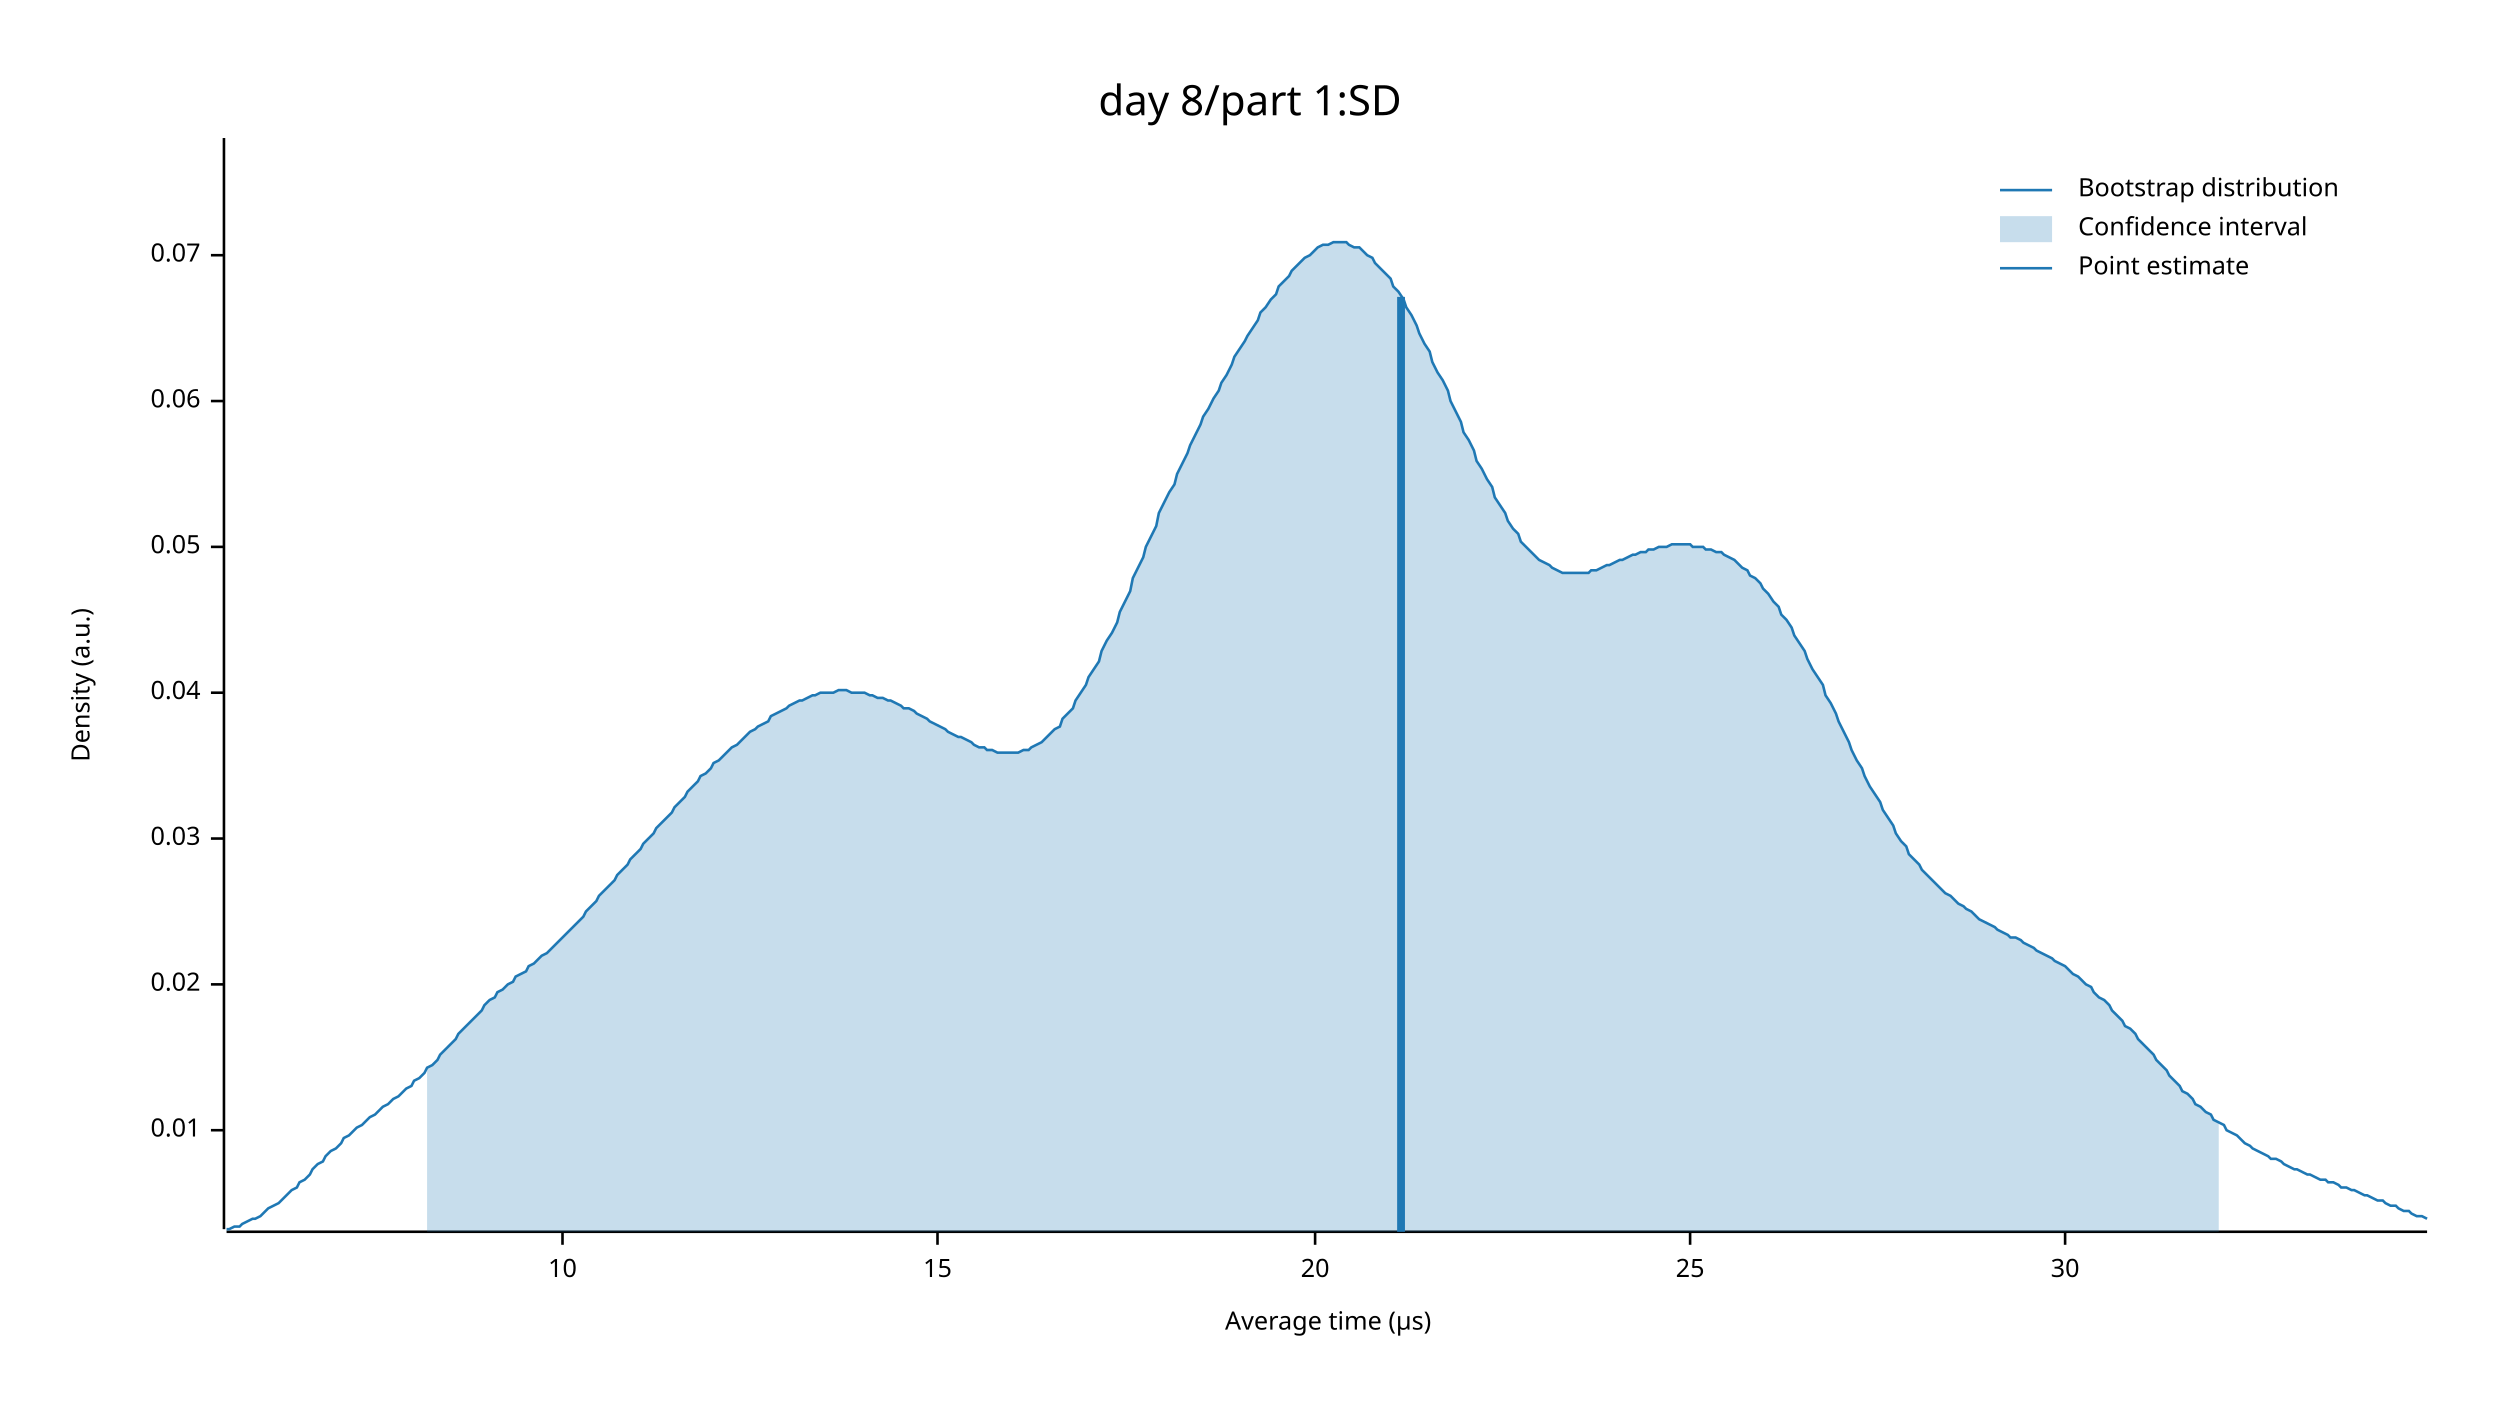
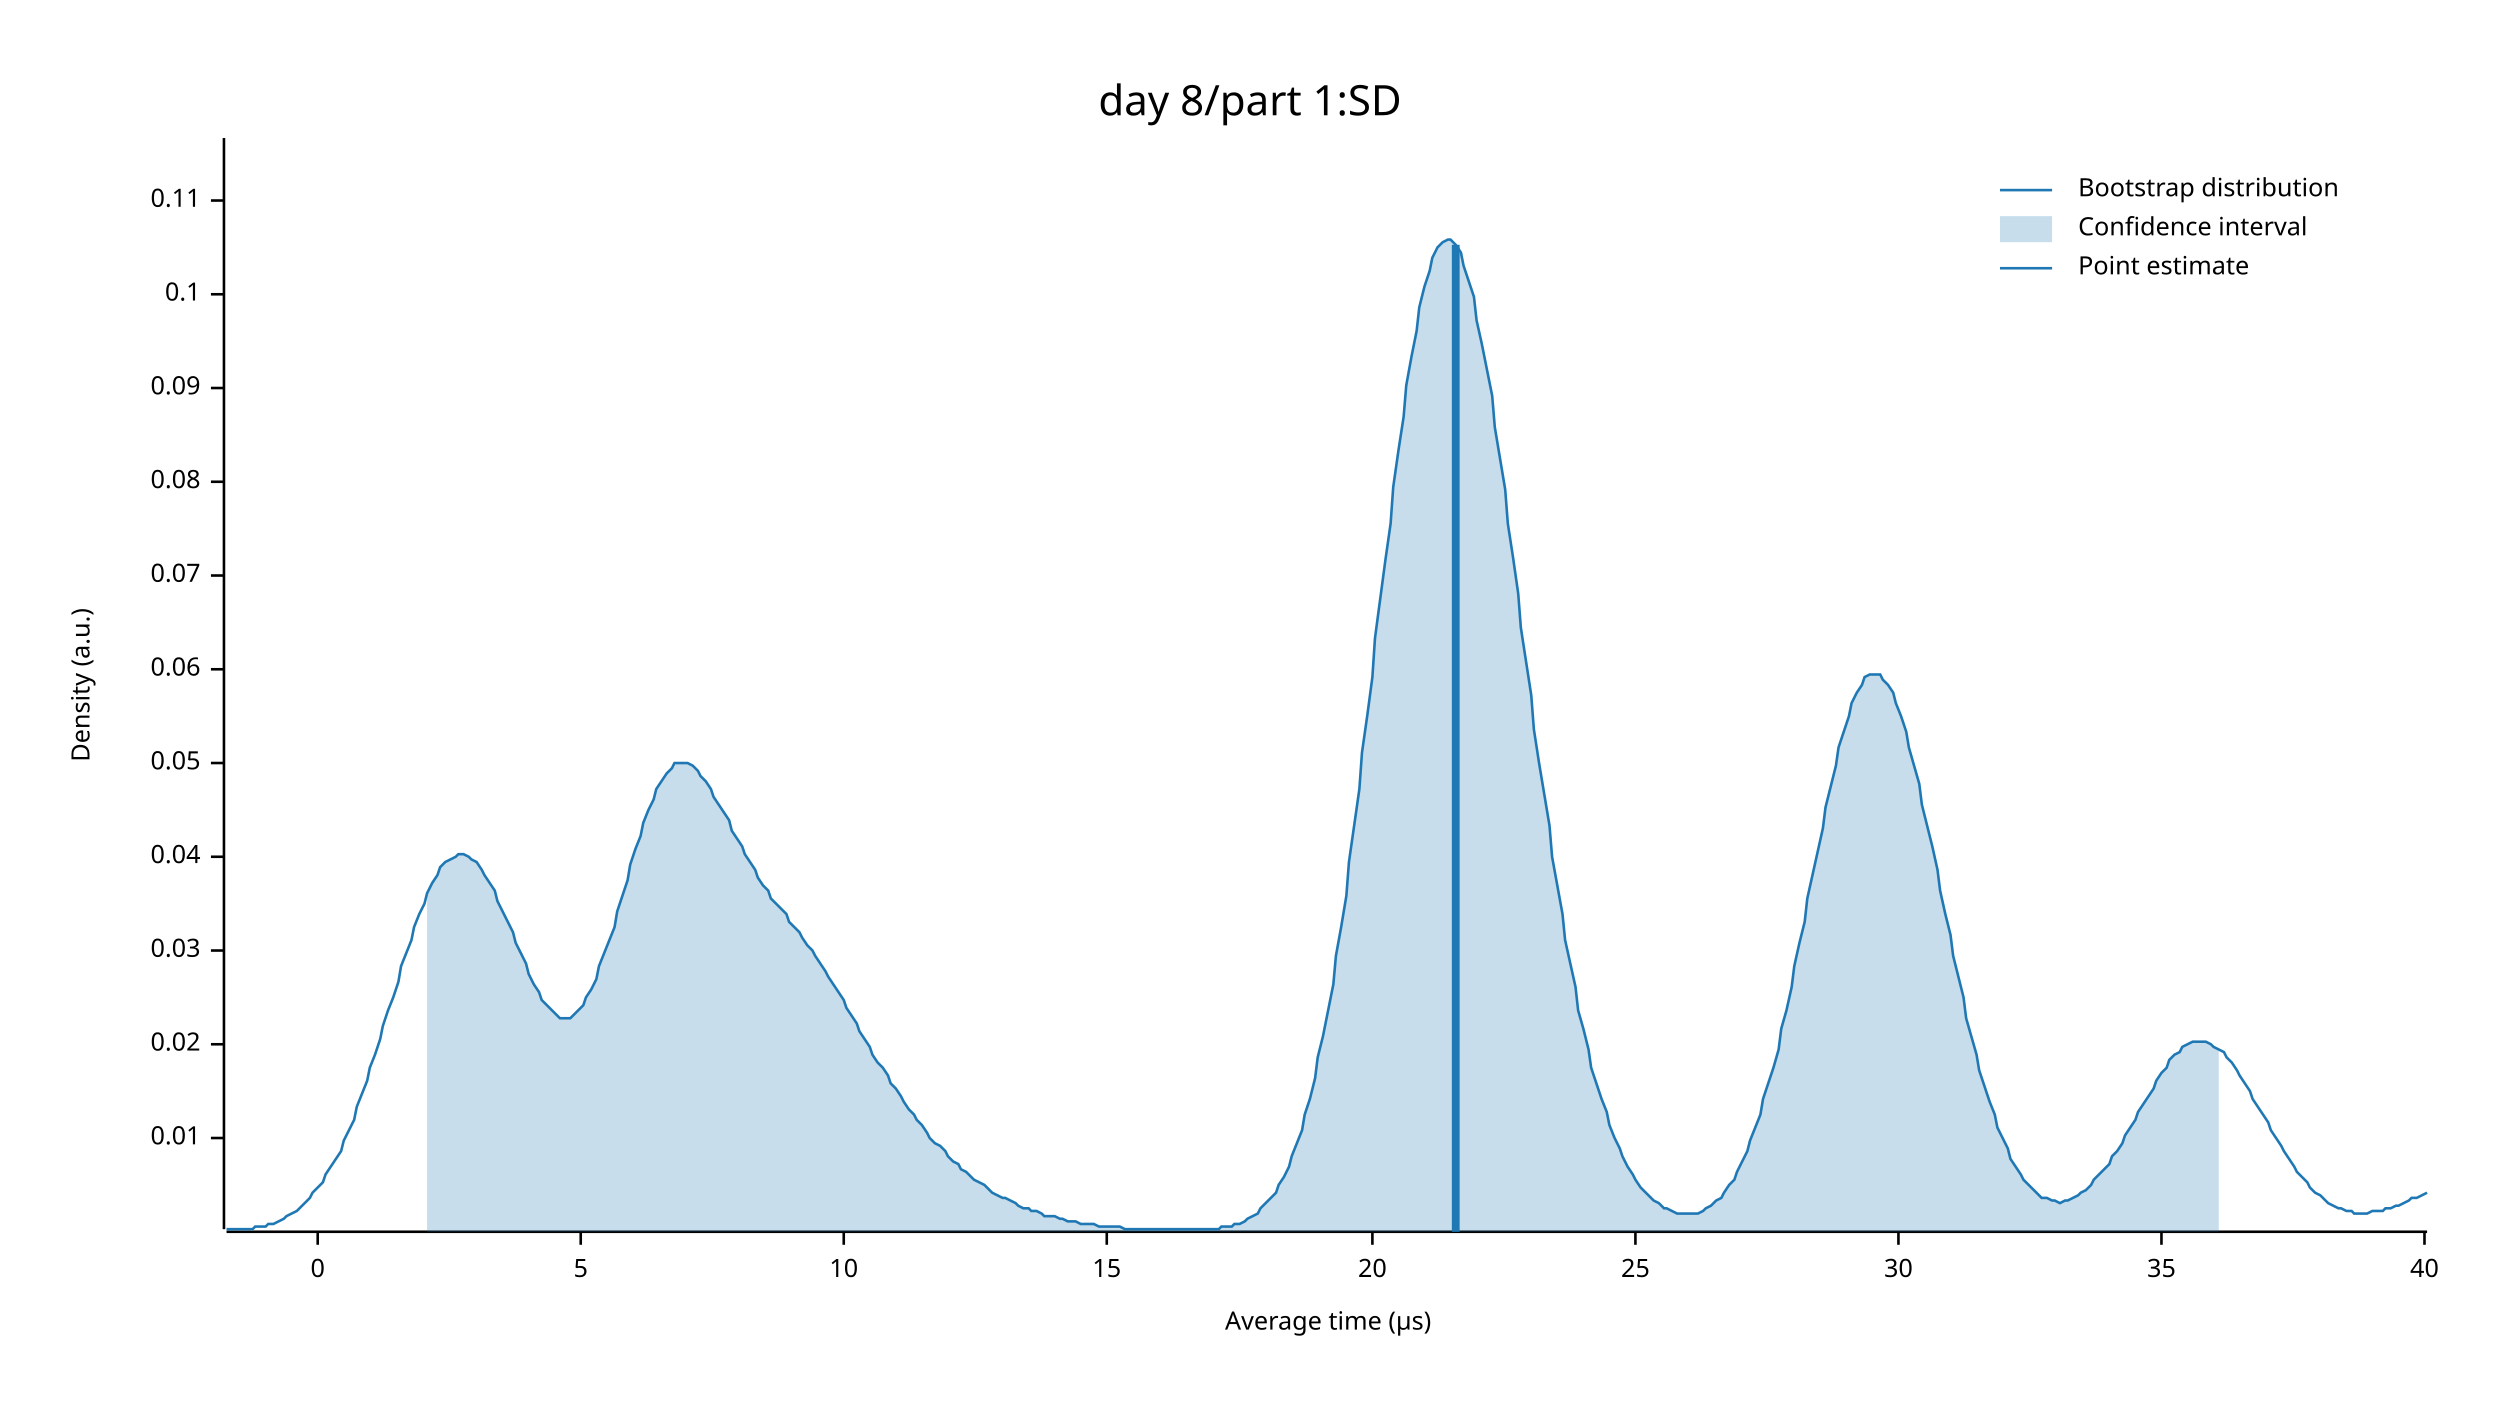
<svg xmlns="http://www.w3.org/2000/svg" width="960" height="540" viewBox="0 0 960 540">
  <text x="480" y="32" dy="0.76em" text-anchor="middle" font-family="sans-serif" font-size="16.129" opacity="1" fill="#000000">
day 8/part 1:SD
</text>
  <text x="27" y="263" dy="0.76em" text-anchor="middle" font-family="sans-serif" font-size="9.677" opacity="1" fill="#000000" transform="rotate(270, 27, 263)">
Density (a.u.)
</text>
  <text x="510" y="513" dy="-0.5ex" text-anchor="middle" font-family="sans-serif" font-size="9.677" opacity="1" fill="#000000">
Average time (µs)
</text>
  <polyline fill="none" opacity="1" stroke="#000000" stroke-width="1" points="86,53 86,472 " />
-   <text x="77" y="434" dy="0.5ex" text-anchor="end" font-family="sans-serif" font-size="9.677" opacity="1" fill="#000000">
+   <text x="77" y="437" dy="0.5ex" text-anchor="end" font-family="sans-serif" font-size="9.677" opacity="1" fill="#000000">
0.01
</text>
-   <polyline fill="none" opacity="1" stroke="#000000" stroke-width="1" points="81,434 86,434 " />
-   <text x="77" y="378" dy="0.5ex" text-anchor="end" font-family="sans-serif" font-size="9.677" opacity="1" fill="#000000">
+   <polyline fill="none" opacity="1" stroke="#000000" stroke-width="1" points="81,437 86,437 " />
+   <text x="77" y="401" dy="0.5ex" text-anchor="end" font-family="sans-serif" font-size="9.677" opacity="1" fill="#000000">
0.02
</text>
-   <polyline fill="none" opacity="1" stroke="#000000" stroke-width="1" points="81,378 86,378 " />
-   <text x="77" y="322" dy="0.5ex" text-anchor="end" font-family="sans-serif" font-size="9.677" opacity="1" fill="#000000">
+   <polyline fill="none" opacity="1" stroke="#000000" stroke-width="1" points="81,401 86,401 " />
+   <text x="77" y="365" dy="0.5ex" text-anchor="end" font-family="sans-serif" font-size="9.677" opacity="1" fill="#000000">
0.03
</text>
-   <polyline fill="none" opacity="1" stroke="#000000" stroke-width="1" points="81,322 86,322 " />
-   <text x="77" y="266" dy="0.5ex" text-anchor="end" font-family="sans-serif" font-size="9.677" opacity="1" fill="#000000">
+   <polyline fill="none" opacity="1" stroke="#000000" stroke-width="1" points="81,365 86,365 " />
+   <text x="77" y="329" dy="0.5ex" text-anchor="end" font-family="sans-serif" font-size="9.677" opacity="1" fill="#000000">
0.04
</text>
-   <polyline fill="none" opacity="1" stroke="#000000" stroke-width="1" points="81,266 86,266 " />
-   <text x="77" y="210" dy="0.5ex" text-anchor="end" font-family="sans-serif" font-size="9.677" opacity="1" fill="#000000">
+   <polyline fill="none" opacity="1" stroke="#000000" stroke-width="1" points="81,329 86,329 " />
+   <text x="77" y="293" dy="0.5ex" text-anchor="end" font-family="sans-serif" font-size="9.677" opacity="1" fill="#000000">
0.05
</text>
-   <polyline fill="none" opacity="1" stroke="#000000" stroke-width="1" points="81,210 86,210 " />
-   <text x="77" y="154" dy="0.5ex" text-anchor="end" font-family="sans-serif" font-size="9.677" opacity="1" fill="#000000">
+   <polyline fill="none" opacity="1" stroke="#000000" stroke-width="1" points="81,293 86,293 " />
+   <text x="77" y="257" dy="0.5ex" text-anchor="end" font-family="sans-serif" font-size="9.677" opacity="1" fill="#000000">
0.06
</text>
-   <polyline fill="none" opacity="1" stroke="#000000" stroke-width="1" points="81,154 86,154 " />
-   <text x="77" y="98" dy="0.5ex" text-anchor="end" font-family="sans-serif" font-size="9.677" opacity="1" fill="#000000">
+   <polyline fill="none" opacity="1" stroke="#000000" stroke-width="1" points="81,257 86,257 " />
+   <text x="77" y="221" dy="0.5ex" text-anchor="end" font-family="sans-serif" font-size="9.677" opacity="1" fill="#000000">
0.07
</text>
-   <polyline fill="none" opacity="1" stroke="#000000" stroke-width="1" points="81,98 86,98 " />
+   <polyline fill="none" opacity="1" stroke="#000000" stroke-width="1" points="81,221 86,221 " />
+   <text x="77" y="185" dy="0.5ex" text-anchor="end" font-family="sans-serif" font-size="9.677" opacity="1" fill="#000000">
+ 0.08
+ </text>
+   <polyline fill="none" opacity="1" stroke="#000000" stroke-width="1" points="81,185 86,185 " />
+   <text x="77" y="149" dy="0.5ex" text-anchor="end" font-family="sans-serif" font-size="9.677" opacity="1" fill="#000000">
+ 0.09
+ </text>
+   <polyline fill="none" opacity="1" stroke="#000000" stroke-width="1" points="81,149 86,149 " />
+   <text x="77" y="113" dy="0.5ex" text-anchor="end" font-family="sans-serif" font-size="9.677" opacity="1" fill="#000000">
+ 0.1
+ </text>
+   <polyline fill="none" opacity="1" stroke="#000000" stroke-width="1" points="81,113 86,113 " />
+   <text x="77" y="77" dy="0.5ex" text-anchor="end" font-family="sans-serif" font-size="9.677" opacity="1" fill="#000000">
+ 0.11
+ </text>
+   <polyline fill="none" opacity="1" stroke="#000000" stroke-width="1" points="81,77 86,77 " />
  <polyline fill="none" opacity="1" stroke="#000000" stroke-width="1" points="87,473 932,473 " />
-   <text x="216" y="483" dy="0.76em" text-anchor="middle" font-family="sans-serif" font-size="9.677" opacity="1" fill="#000000">
+   <text x="122" y="483" dy="0.76em" text-anchor="middle" font-family="sans-serif" font-size="9.677" opacity="1" fill="#000000">
+ 0
+ </text>
+   <polyline fill="none" opacity="1" stroke="#000000" stroke-width="1" points="122,473 122,478 " />
+   <text x="223" y="483" dy="0.76em" text-anchor="middle" font-family="sans-serif" font-size="9.677" opacity="1" fill="#000000">
+ 5
+ </text>
+   <polyline fill="none" opacity="1" stroke="#000000" stroke-width="1" points="223,473 223,478 " />
+   <text x="324" y="483" dy="0.76em" text-anchor="middle" font-family="sans-serif" font-size="9.677" opacity="1" fill="#000000">
10
</text>
-   <polyline fill="none" opacity="1" stroke="#000000" stroke-width="1" points="216,473 216,478 " />
-   <text x="360" y="483" dy="0.76em" text-anchor="middle" font-family="sans-serif" font-size="9.677" opacity="1" fill="#000000">
+   <polyline fill="none" opacity="1" stroke="#000000" stroke-width="1" points="324,473 324,478 " />
+   <text x="425" y="483" dy="0.76em" text-anchor="middle" font-family="sans-serif" font-size="9.677" opacity="1" fill="#000000">
15
</text>
-   <polyline fill="none" opacity="1" stroke="#000000" stroke-width="1" points="360,473 360,478 " />
-   <text x="505" y="483" dy="0.76em" text-anchor="middle" font-family="sans-serif" font-size="9.677" opacity="1" fill="#000000">
+   <polyline fill="none" opacity="1" stroke="#000000" stroke-width="1" points="425,473 425,478 " />
+   <text x="527" y="483" dy="0.76em" text-anchor="middle" font-family="sans-serif" font-size="9.677" opacity="1" fill="#000000">
20
</text>
-   <polyline fill="none" opacity="1" stroke="#000000" stroke-width="1" points="505,473 505,478 " />
-   <text x="649" y="483" dy="0.76em" text-anchor="middle" font-family="sans-serif" font-size="9.677" opacity="1" fill="#000000">
+   <polyline fill="none" opacity="1" stroke="#000000" stroke-width="1" points="527,473 527,478 " />
+   <text x="628" y="483" dy="0.76em" text-anchor="middle" font-family="sans-serif" font-size="9.677" opacity="1" fill="#000000">
25
</text>
-   <polyline fill="none" opacity="1" stroke="#000000" stroke-width="1" points="649,473 649,478 " />
-   <text x="793" y="483" dy="0.76em" text-anchor="middle" font-family="sans-serif" font-size="9.677" opacity="1" fill="#000000">
+   <polyline fill="none" opacity="1" stroke="#000000" stroke-width="1" points="628,473 628,478 " />
+   <text x="729" y="483" dy="0.76em" text-anchor="middle" font-family="sans-serif" font-size="9.677" opacity="1" fill="#000000">
30
</text>
-   <polyline fill="none" opacity="1" stroke="#000000" stroke-width="1" points="793,473 793,478 " />
-   <polyline fill="none" opacity="1" stroke="#1F78B4" stroke-width="1" points="87,472 88,472 90,471 92,471 93,470 95,469 97,468 98,468 100,467 102,465 103,464 105,463 107,462 109,460 110,459 112,457 114,456 115,454 117,453 119,451 120,449 122,447 124,446 125,444 127,442 129,441 131,439 132,437 134,436 136,434 137,433 139,432 141,430 142,429 144,428 146,426 147,425 149,424 151,422 153,421 154,420 156,418 158,417 159,415 161,414 163,412 164,410 166,409 168,407 169,405 171,403 173,401 175,399 176,397 178,395 180,393 181,392 183,390 185,388 186,386 188,384 190,383 191,381 193,380 195,378 197,377 198,375 200,374 202,373 203,371 205,370 207,368 208,367 210,366 212,364 214,362 215,361 217,359 219,357 220,356 222,354 224,352 225,350 227,348 229,346 230,344 232,342 234,340 236,338 237,336 239,334 241,332 242,330 244,328 246,326 247,324 249,322 251,320 252,318 254,316 256,314 258,312 259,310 261,308 263,306 264,304 266,302 268,300 269,298 271,297 273,295 274,293 276,292 278,290 280,288 281,287 283,286 285,284 286,283 288,281 290,280 291,279 293,278 295,277 296,275 298,274 300,273 302,272 303,271 305,270 307,269 308,269 310,268 312,267 313,267 315,266 317,266 318,266 320,266 322,265 324,265 325,265 327,266 329,266 330,266 332,266 334,267 335,267 337,268 339,268 341,269 342,269 344,270 346,271 347,272 349,272 351,273 352,274 354,275 356,276 357,277 359,278 361,279 363,280 364,281 366,282 368,283 369,283 371,284 373,285 374,286 376,287 378,287 379,288 381,288 383,289 385,289 386,289 388,289 390,289 391,289 393,288 395,288 396,287 398,286 400,285 401,284 403,282 405,280 407,279 408,276 410,274 412,272 413,269 415,266 417,263 418,260 420,257 422,254 423,250 425,246 427,243 429,239 430,235 432,231 434,227 435,222 437,218 439,214 440,210 442,206 444,202 445,197 447,193 449,189 451,186 452,182 454,178 456,174 457,171 459,167 461,163 462,160 464,157 466,153 468,150 469,147 471,144 473,140 474,137 476,134 478,131 479,129 481,126 483,123 484,120 486,118 488,115 490,113 491,110 493,108 495,106 496,104 498,102 500,100 501,99 503,98 505,96 506,95 508,94 510,94 512,93 513,93 515,93 517,93 518,94 520,95 522,95 523,96 525,98 527,99 528,101 530,103 532,105 534,107 535,110 537,112 539,115 540,118 542,121 544,125 545,128 547,132 549,135 550,139 552,143 554,146 556,150 557,154 559,158 561,162 562,166 564,169 566,173 567,177 569,180 571,184 573,187 574,191 576,194 578,197 579,200 581,203 583,205 584,208 586,210 588,212 589,213 591,215 593,216 595,217 596,218 598,219 600,220 601,220 603,220 605,220 606,220 608,220 610,220 611,219 613,219 615,218 617,217 618,217 620,216 622,215 623,215 625,214 627,213 628,213 630,212 632,212 633,211 635,211 637,210 639,210 640,210 642,209 644,209 645,209 647,209 649,209 650,210 652,210 654,210 655,211 657,211 659,212 661,212 662,213 664,214 666,215 667,216 669,218 671,219 672,221 674,222 676,224 677,226 679,228 681,231 683,233 684,236 686,238 688,241 689,244 691,247 693,250 694,253 696,257 698,260 700,263 701,267 703,270 705,274 706,277 708,281 710,285 711,288 713,292 715,295 716,298 718,302 720,305 722,308 723,311 725,314 727,317 728,320 730,323 732,325 733,328 735,330 737,332 738,334 740,336 742,338 744,340 745,341 747,343 749,344 750,345 752,347 754,348 755,349 757,350 759,352 760,353 762,354 764,355 766,356 767,357 769,358 771,359 772,360 774,360 776,361 777,362 779,363 781,364 782,365 784,366 786,367 788,368 789,369 791,370 793,371 794,372 796,374 798,375 799,376 801,378 803,379 804,381 806,383 808,384 810,386 811,388 813,390 815,392 816,394 818,395 820,397 821,399 823,401 825,403 827,405 828,407 830,409 832,411 833,413 835,415 837,417 838,419 840,420 842,422 843,424 845,425 847,427 849,428 850,430 852,431 854,432 855,434 857,435 859,436 860,437 862,439 864,440 865,441 867,442 869,443 871,444 872,445 874,445 876,446 877,447 879,448 881,449 882,449 884,450 886,451 887,451 889,452 891,453 893,453 894,454 896,454 898,455 899,456 901,456 903,457 904,457 906,458 908,459 909,459 911,460 913,461 915,461 916,462 918,463 920,463 921,464 923,465 925,465 926,466 928,467 930,467 932,468 " />
-   <polygon opacity="0.25" fill="#1F78B4" points="164,410 166,409 168,407 169,405 171,403 173,401 175,399 176,397 178,395 180,393 181,392 183,390 185,388 186,386 188,384 190,383 191,381 193,380 195,378 197,377 198,375 200,374 202,373 203,371 205,370 207,368 208,367 210,366 212,364 214,362 215,361 217,359 219,357 220,356 222,354 224,352 225,350 227,348 229,346 230,344 232,342 234,340 236,338 237,336 239,334 241,332 242,330 244,328 246,326 247,324 249,322 251,320 252,318 254,316 256,314 258,312 259,310 261,308 263,306 264,304 266,302 268,300 269,298 271,297 273,295 274,293 276,292 278,290 280,288 281,287 283,286 285,284 286,283 288,281 290,280 291,279 293,278 295,277 296,275 298,274 300,273 302,272 303,271 305,270 307,269 308,269 310,268 312,267 313,267 315,266 317,266 318,266 320,266 322,265 324,265 325,265 327,266 329,266 330,266 332,266 334,267 335,267 337,268 339,268 341,269 342,269 344,270 346,271 347,272 349,272 351,273 352,274 354,275 356,276 357,277 359,278 361,279 363,280 364,281 366,282 368,283 369,283 371,284 373,285 374,286 376,287 378,287 379,288 381,288 383,289 385,289 386,289 388,289 390,289 391,289 393,288 395,288 396,287 398,286 400,285 401,284 403,282 405,280 407,279 408,276 410,274 412,272 413,269 415,266 417,263 418,260 420,257 422,254 423,250 425,246 427,243 429,239 430,235 432,231 434,227 435,222 437,218 439,214 440,210 442,206 444,202 445,197 447,193 449,189 451,186 452,182 454,178 456,174 457,171 459,167 461,163 462,160 464,157 466,153 468,150 469,147 471,144 473,140 474,137 476,134 478,131 479,129 481,126 483,123 484,120 486,118 488,115 490,113 491,110 493,108 495,106 496,104 498,102 500,100 501,99 503,98 505,96 506,95 508,94 510,94 512,93 513,93 515,93 517,93 518,94 520,95 522,95 523,96 525,98 527,99 528,101 530,103 532,105 534,107 535,110 537,112 539,115 540,118 542,121 544,125 545,128 547,132 549,135 550,139 552,143 554,146 556,150 557,154 559,158 561,162 562,166 564,169 566,173 567,177 569,180 571,184 573,187 574,191 576,194 578,197 579,200 581,203 583,205 584,208 586,210 588,212 589,213 591,215 593,216 595,217 596,218 598,219 600,220 601,220 603,220 605,220 606,220 608,220 610,220 611,219 613,219 615,218 617,217 618,217 620,216 622,215 623,215 625,214 627,213 628,213 630,212 632,212 633,211 635,211 637,210 639,210 640,210 642,209 644,209 645,209 647,209 649,209 650,210 652,210 654,210 655,211 657,211 659,212 661,212 662,213 664,214 666,215 667,216 669,218 671,219 672,221 674,222 676,224 677,226 679,228 681,231 683,233 684,236 686,238 688,241 689,244 691,247 693,250 694,253 696,257 698,260 700,263 701,267 703,270 705,274 706,277 708,281 710,285 711,288 713,292 715,295 716,298 718,302 720,305 722,308 723,311 725,314 727,317 728,320 730,323 732,325 733,328 735,330 737,332 738,334 740,336 742,338 744,340 745,341 747,343 749,344 750,345 752,347 754,348 755,349 757,350 759,352 760,353 762,354 764,355 766,356 767,357 769,358 771,359 772,360 774,360 776,361 777,362 779,363 781,364 782,365 784,366 786,367 788,368 789,369 791,370 793,371 794,372 796,374 798,375 799,376 801,378 803,379 804,381 806,383 808,384 810,386 811,388 813,390 815,392 816,394 818,395 820,397 821,399 823,401 825,403 827,405 828,407 830,409 832,411 833,413 835,415 837,417 838,419 840,420 842,422 843,424 845,425 847,427 849,428 850,430 852,431 852,473 164,473 " />
-   <polyline fill="none" opacity="1" stroke="#1F78B4" stroke-width="3" points="538,473 538,114 " />
+   <polyline fill="none" opacity="1" stroke="#000000" stroke-width="1" points="729,473 729,478 " />
+   <text x="830" y="483" dy="0.76em" text-anchor="middle" font-family="sans-serif" font-size="9.677" opacity="1" fill="#000000">
+ 35
+ </text>
+   <polyline fill="none" opacity="1" stroke="#000000" stroke-width="1" points="830,473 830,478 " />
+   <text x="931" y="483" dy="0.76em" text-anchor="middle" font-family="sans-serif" font-size="9.677" opacity="1" fill="#000000">
+ 40
+ </text>
+   <polyline fill="none" opacity="1" stroke="#000000" stroke-width="1" points="931,473 931,478 " />
+   <polyline fill="none" opacity="1" stroke="#1F78B4" stroke-width="1" points="87,472 88,472 90,472 92,472 93,472 95,472 97,472 98,471 100,471 102,471 103,470 105,470 107,469 109,468 110,467 112,466 114,465 115,464 117,462 119,460 120,458 122,456 124,454 125,451 127,448 129,445 131,442 132,438 134,434 136,430 137,425 139,420 141,415 142,410 144,405 146,399 147,394 149,388 151,383 153,377 154,371 156,366 158,361 159,356 161,351 163,347 164,343 166,339 168,336 169,333 171,331 173,330 175,329 176,328 178,328 180,329 181,330 183,331 185,334 186,336 188,339 190,342 191,346 193,350 195,354 197,358 198,362 200,366 202,370 203,374 205,378 207,381 208,384 210,386 212,388 214,390 215,391 217,391 219,391 220,390 222,388 224,386 225,383 227,380 229,376 230,371 232,366 234,361 236,356 237,350 239,344 241,338 242,332 244,326 246,321 247,316 249,311 251,307 252,303 254,300 256,297 258,295 259,293 261,293 263,293 264,293 266,294 268,296 269,298 271,300 273,303 274,306 276,309 278,312 280,315 281,319 283,322 285,325 286,328 288,331 290,334 291,337 293,340 295,342 296,345 298,347 300,349 302,351 303,354 305,356 307,358 308,360 310,363 312,365 313,367 315,370 317,373 318,375 320,378 322,381 324,384 325,387 327,390 329,393 330,396 332,399 334,402 335,405 337,408 339,410 341,413 342,416 344,418 346,421 347,423 349,426 351,428 352,430 354,432 356,435 357,437 359,439 361,440 363,442 364,444 366,446 368,447 369,449 371,450 373,452 374,453 376,454 378,455 379,456 381,458 383,459 385,460 386,460 388,461 390,462 391,463 393,464 395,464 396,465 398,465 400,466 401,467 403,467 405,467 407,468 408,468 410,469 412,469 413,469 415,470 417,470 418,470 420,470 422,471 423,471 425,471 427,471 429,471 430,471 432,472 434,472 435,472 437,472 439,472 440,472 442,472 444,472 445,472 447,472 449,472 451,472 452,472 454,472 456,472 457,472 459,472 461,472 462,472 464,472 466,472 468,472 469,471 471,471 473,471 474,470 476,470 478,469 479,468 481,467 483,466 484,464 486,462 488,460 490,458 491,455 493,452 495,448 496,444 498,439 500,434 501,428 503,422 505,414 506,406 508,398 510,388 512,378 513,367 515,356 517,344 518,331 520,317 522,303 523,289 525,275 527,260 528,245 530,230 532,215 534,201 535,187 537,173 539,160 540,148 542,137 544,127 545,118 547,110 549,104 550,99 552,95 554,93 556,92 557,92 559,94 561,97 562,102 564,108 566,114 567,123 569,132 571,142 573,152 574,164 576,176 578,188 579,201 581,214 583,228 584,241 586,254 588,267 589,280 591,293 593,305 595,317 596,329 598,340 600,351 601,361 603,370 605,379 606,388 608,395 610,403 611,410 613,416 615,422 617,427 618,432 620,437 622,441 623,444 625,448 627,451 628,453 630,456 632,458 633,459 635,461 637,462 639,464 640,464 642,465 644,466 645,466 647,466 649,466 650,466 652,466 654,465 655,464 657,463 659,461 661,460 662,458 664,455 666,453 667,450 669,446 671,442 672,438 674,433 676,428 677,422 679,416 681,410 683,403 684,395 686,388 688,379 689,371 691,362 693,354 694,345 696,336 698,327 700,318 701,310 703,302 705,294 706,287 708,281 710,275 711,270 713,266 715,263 716,260 718,259 720,259 722,259 723,261 725,263 727,266 728,270 730,275 732,281 733,287 735,294 737,301 738,309 740,317 742,325 744,334 745,342 747,351 749,359 750,367 752,375 754,383 755,391 757,398 759,405 760,411 762,417 764,423 766,428 767,433 769,437 771,441 772,445 774,448 776,451 777,453 779,455 781,457 782,458 784,460 786,460 788,461 789,461 791,462 793,461 794,461 796,460 798,459 799,458 801,457 803,455 804,453 806,451 808,449 810,447 811,444 813,442 815,439 816,436 818,433 820,430 821,427 823,424 825,421 827,418 828,415 830,412 832,410 833,407 835,405 837,404 838,402 840,401 842,400 843,400 845,400 847,400 849,401 850,402 852,403 854,404 855,406 857,408 859,411 860,413 862,416 864,419 865,422 867,425 869,428 871,431 872,434 874,437 876,440 877,442 879,445 881,448 882,450 884,452 886,454 887,456 889,458 891,459 893,461 894,462 896,463 898,464 899,464 901,465 903,465 904,466 906,466 908,466 909,466 911,465 913,465 915,465 916,464 918,464 920,463 921,463 923,462 925,461 926,460 928,460 930,459 932,458 " />
+   <polygon opacity="0.25" fill="#1F78B4" points="164,343 166,339 168,336 169,333 171,331 173,330 175,329 176,328 178,328 180,329 181,330 183,331 185,334 186,336 188,339 190,342 191,346 193,350 195,354 197,358 198,362 200,366 202,370 203,374 205,378 207,381 208,384 210,386 212,388 214,390 215,391 217,391 219,391 220,390 222,388 224,386 225,383 227,380 229,376 230,371 232,366 234,361 236,356 237,350 239,344 241,338 242,332 244,326 246,321 247,316 249,311 251,307 252,303 254,300 256,297 258,295 259,293 261,293 263,293 264,293 266,294 268,296 269,298 271,300 273,303 274,306 276,309 278,312 280,315 281,319 283,322 285,325 286,328 288,331 290,334 291,337 293,340 295,342 296,345 298,347 300,349 302,351 303,354 305,356 307,358 308,360 310,363 312,365 313,367 315,370 317,373 318,375 320,378 322,381 324,384 325,387 327,390 329,393 330,396 332,399 334,402 335,405 337,408 339,410 341,413 342,416 344,418 346,421 347,423 349,426 351,428 352,430 354,432 356,435 357,437 359,439 361,440 363,442 364,444 366,446 368,447 369,449 371,450 373,452 374,453 376,454 378,455 379,456 381,458 383,459 385,460 386,460 388,461 390,462 391,463 393,464 395,464 396,465 398,465 400,466 401,467 403,467 405,467 407,468 408,468 410,469 412,469 413,469 415,470 417,470 418,470 420,470 422,471 423,471 425,471 427,471 429,471 430,471 432,472 434,472 435,472 437,472 439,472 440,472 442,472 444,472 445,472 447,472 449,472 451,472 452,472 454,472 456,472 457,472 459,472 461,472 462,472 464,472 466,472 468,472 469,471 471,471 473,471 474,470 476,470 478,469 479,468 481,467 483,466 484,464 486,462 488,460 490,458 491,455 493,452 495,448 496,444 498,439 500,434 501,428 503,422 505,414 506,406 508,398 510,388 512,378 513,367 515,356 517,344 518,331 520,317 522,303 523,289 525,275 527,260 528,245 530,230 532,215 534,201 535,187 537,173 539,160 540,148 542,137 544,127 545,118 547,110 549,104 550,99 552,95 554,93 556,92 557,92 559,94 561,97 562,102 564,108 566,114 567,123 569,132 571,142 573,152 574,164 576,176 578,188 579,201 581,214 583,228 584,241 586,254 588,267 589,280 591,293 593,305 595,317 596,329 598,340 600,351 601,361 603,370 605,379 606,388 608,395 610,403 611,410 613,416 615,422 617,427 618,432 620,437 622,441 623,444 625,448 627,451 628,453 630,456 632,458 633,459 635,461 637,462 639,464 640,464 642,465 644,466 645,466 647,466 649,466 650,466 652,466 654,465 655,464 657,463 659,461 661,460 662,458 664,455 666,453 667,450 669,446 671,442 672,438 674,433 676,428 677,422 679,416 681,410 683,403 684,395 686,388 688,379 689,371 691,362 693,354 694,345 696,336 698,327 700,318 701,310 703,302 705,294 706,287 708,281 710,275 711,270 713,266 715,263 716,260 718,259 720,259 722,259 723,261 725,263 727,266 728,270 730,275 732,281 733,287 735,294 737,301 738,309 740,317 742,325 744,334 745,342 747,351 749,359 750,367 752,375 754,383 755,391 757,398 759,405 760,411 762,417 764,423 766,428 767,433 769,437 771,441 772,445 774,448 776,451 777,453 779,455 781,457 782,458 784,460 786,460 788,461 789,461 791,462 793,461 794,461 796,460 798,459 799,458 801,457 803,455 804,453 806,451 808,449 810,447 811,444 813,442 815,439 816,436 818,433 820,430 821,427 823,424 825,421 827,418 828,415 830,412 832,410 833,407 835,405 837,404 838,402 840,401 842,400 843,400 845,400 847,400 849,401 850,402 852,403 852,473 164,473 " />
+   <polyline fill="none" opacity="1" stroke="#1F78B4" stroke-width="3" points="559,473 559,94 " />
  <text x="798" y="68" dy="0.76em" text-anchor="start" font-family="sans-serif" font-size="9.677" opacity="1" fill="#000000">
Bootstrap distribution
</text>
  <text x="798" y="83" dy="0.76em" text-anchor="start" font-family="sans-serif" font-size="9.677" opacity="1" fill="#000000">
Confidence interval
</text>
  <text x="798" y="98" dy="0.76em" text-anchor="start" font-family="sans-serif" font-size="9.677" opacity="1" fill="#000000">
Point estimate
</text>
  <polyline fill="none" opacity="1" stroke="#1F78B4" stroke-width="1" points="768,73 788,73 " />
  <rect x="768" y="83" width="20" height="10" opacity="0.25" fill="#1F78B4" stroke="none" />
  <polyline fill="none" opacity="1" stroke="#1F78B4" stroke-width="1" points="768,103 788,103 " />
</svg>
